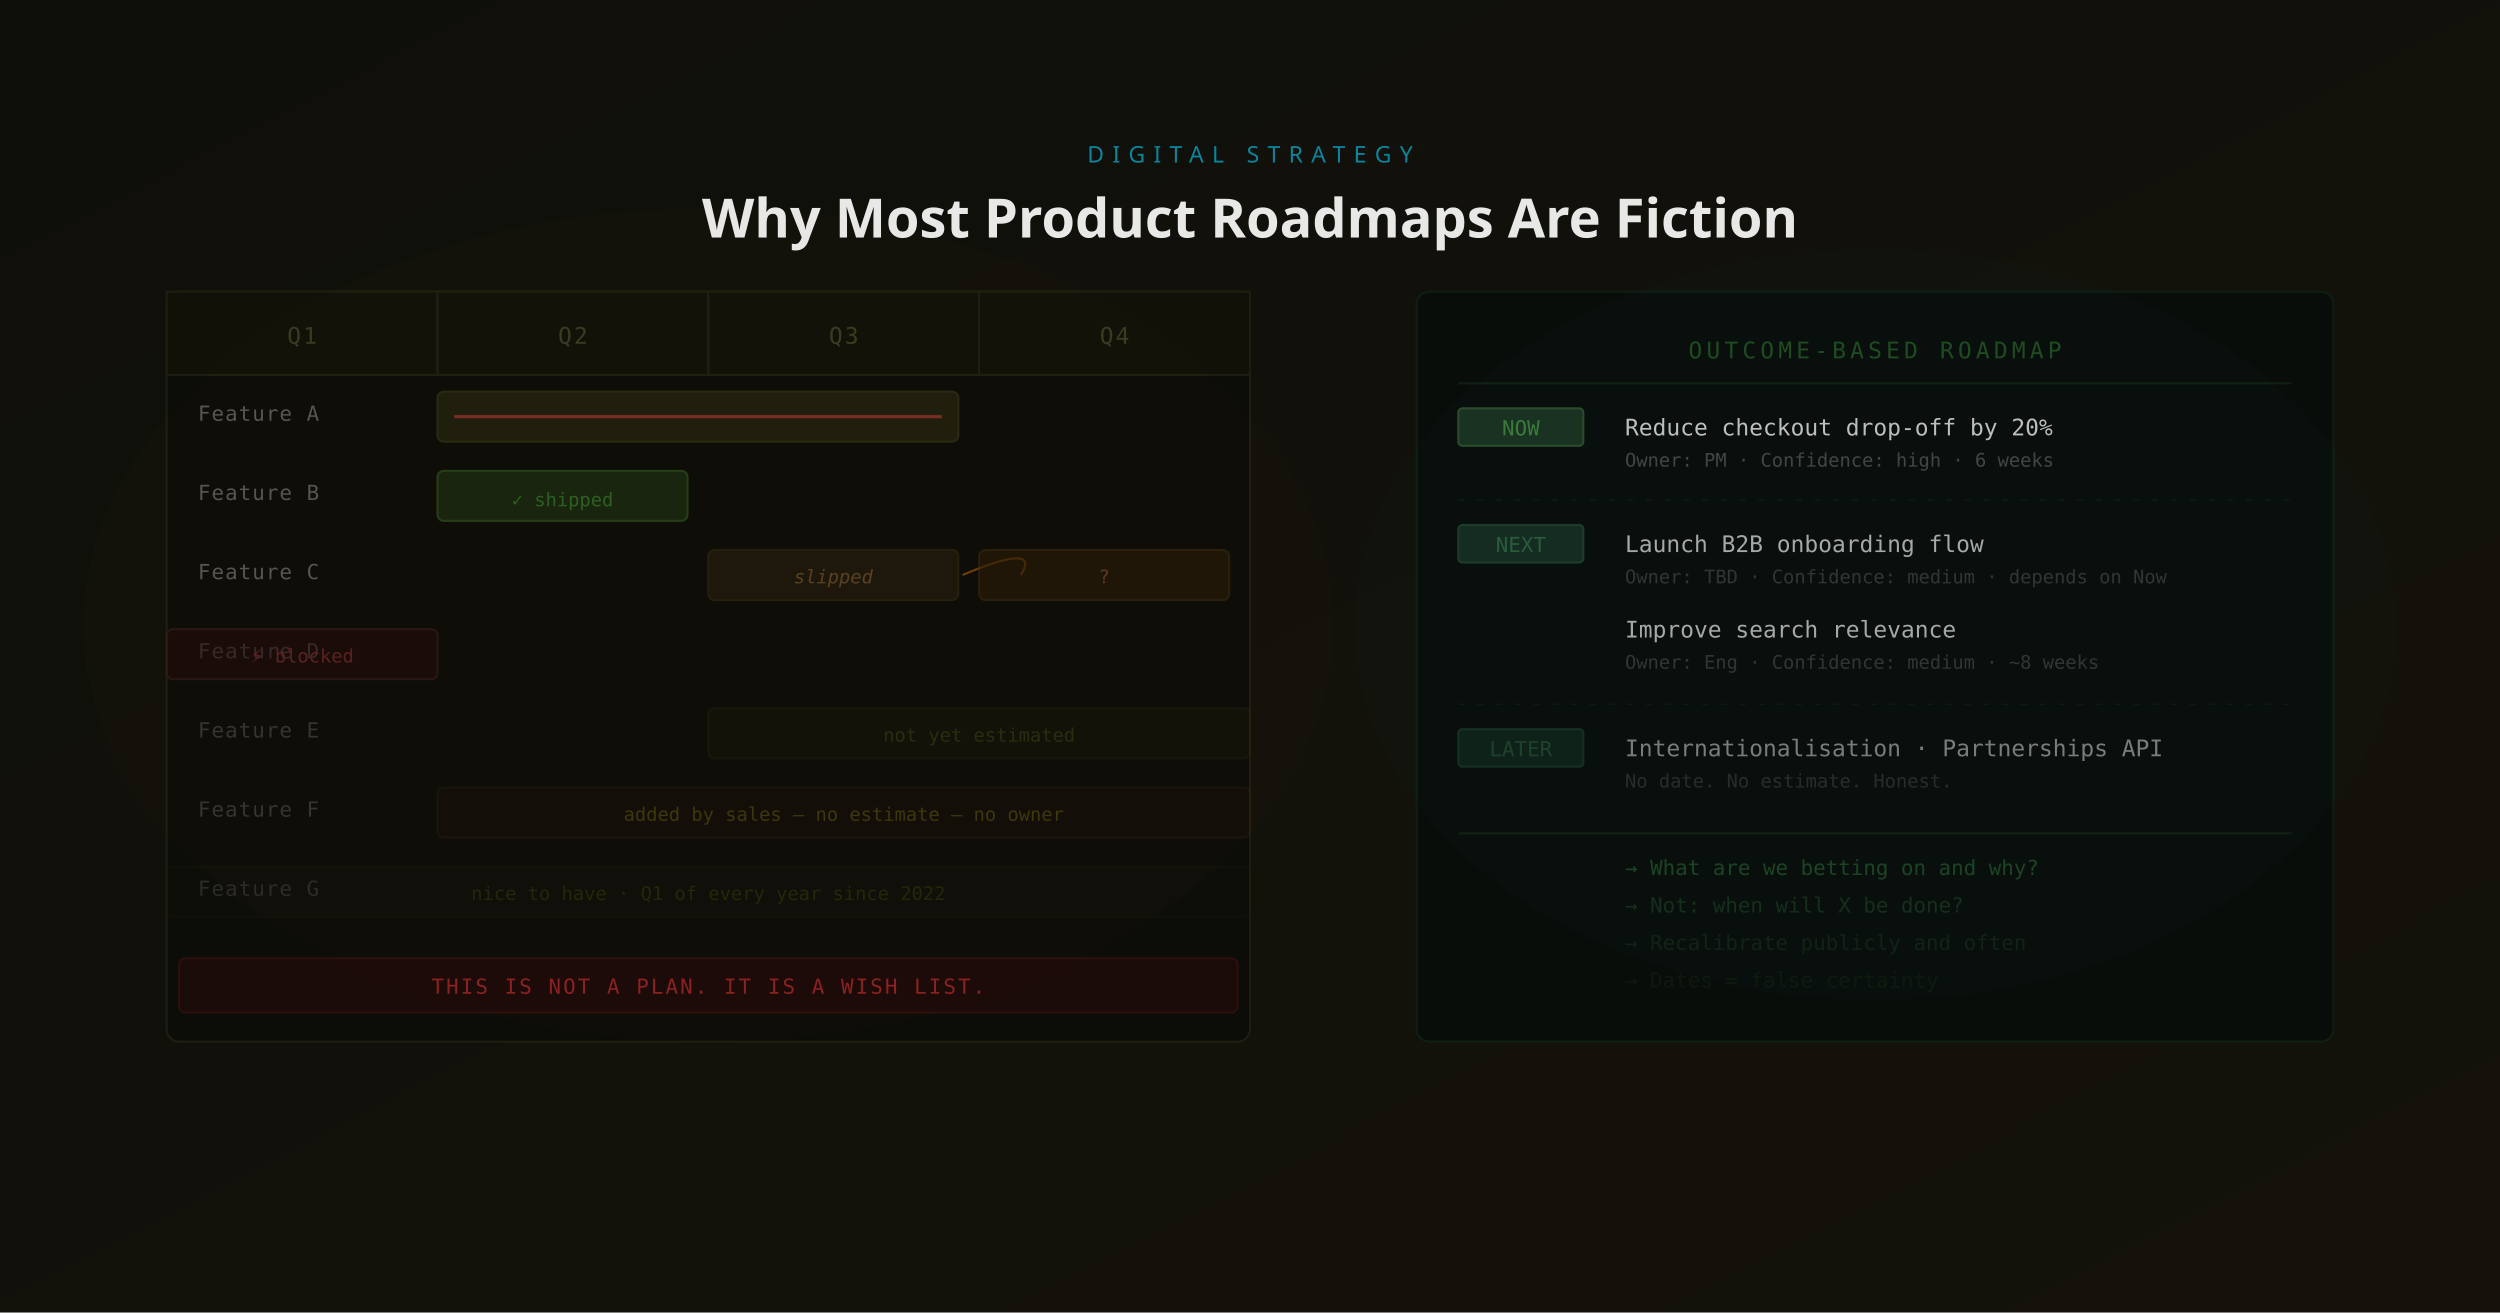
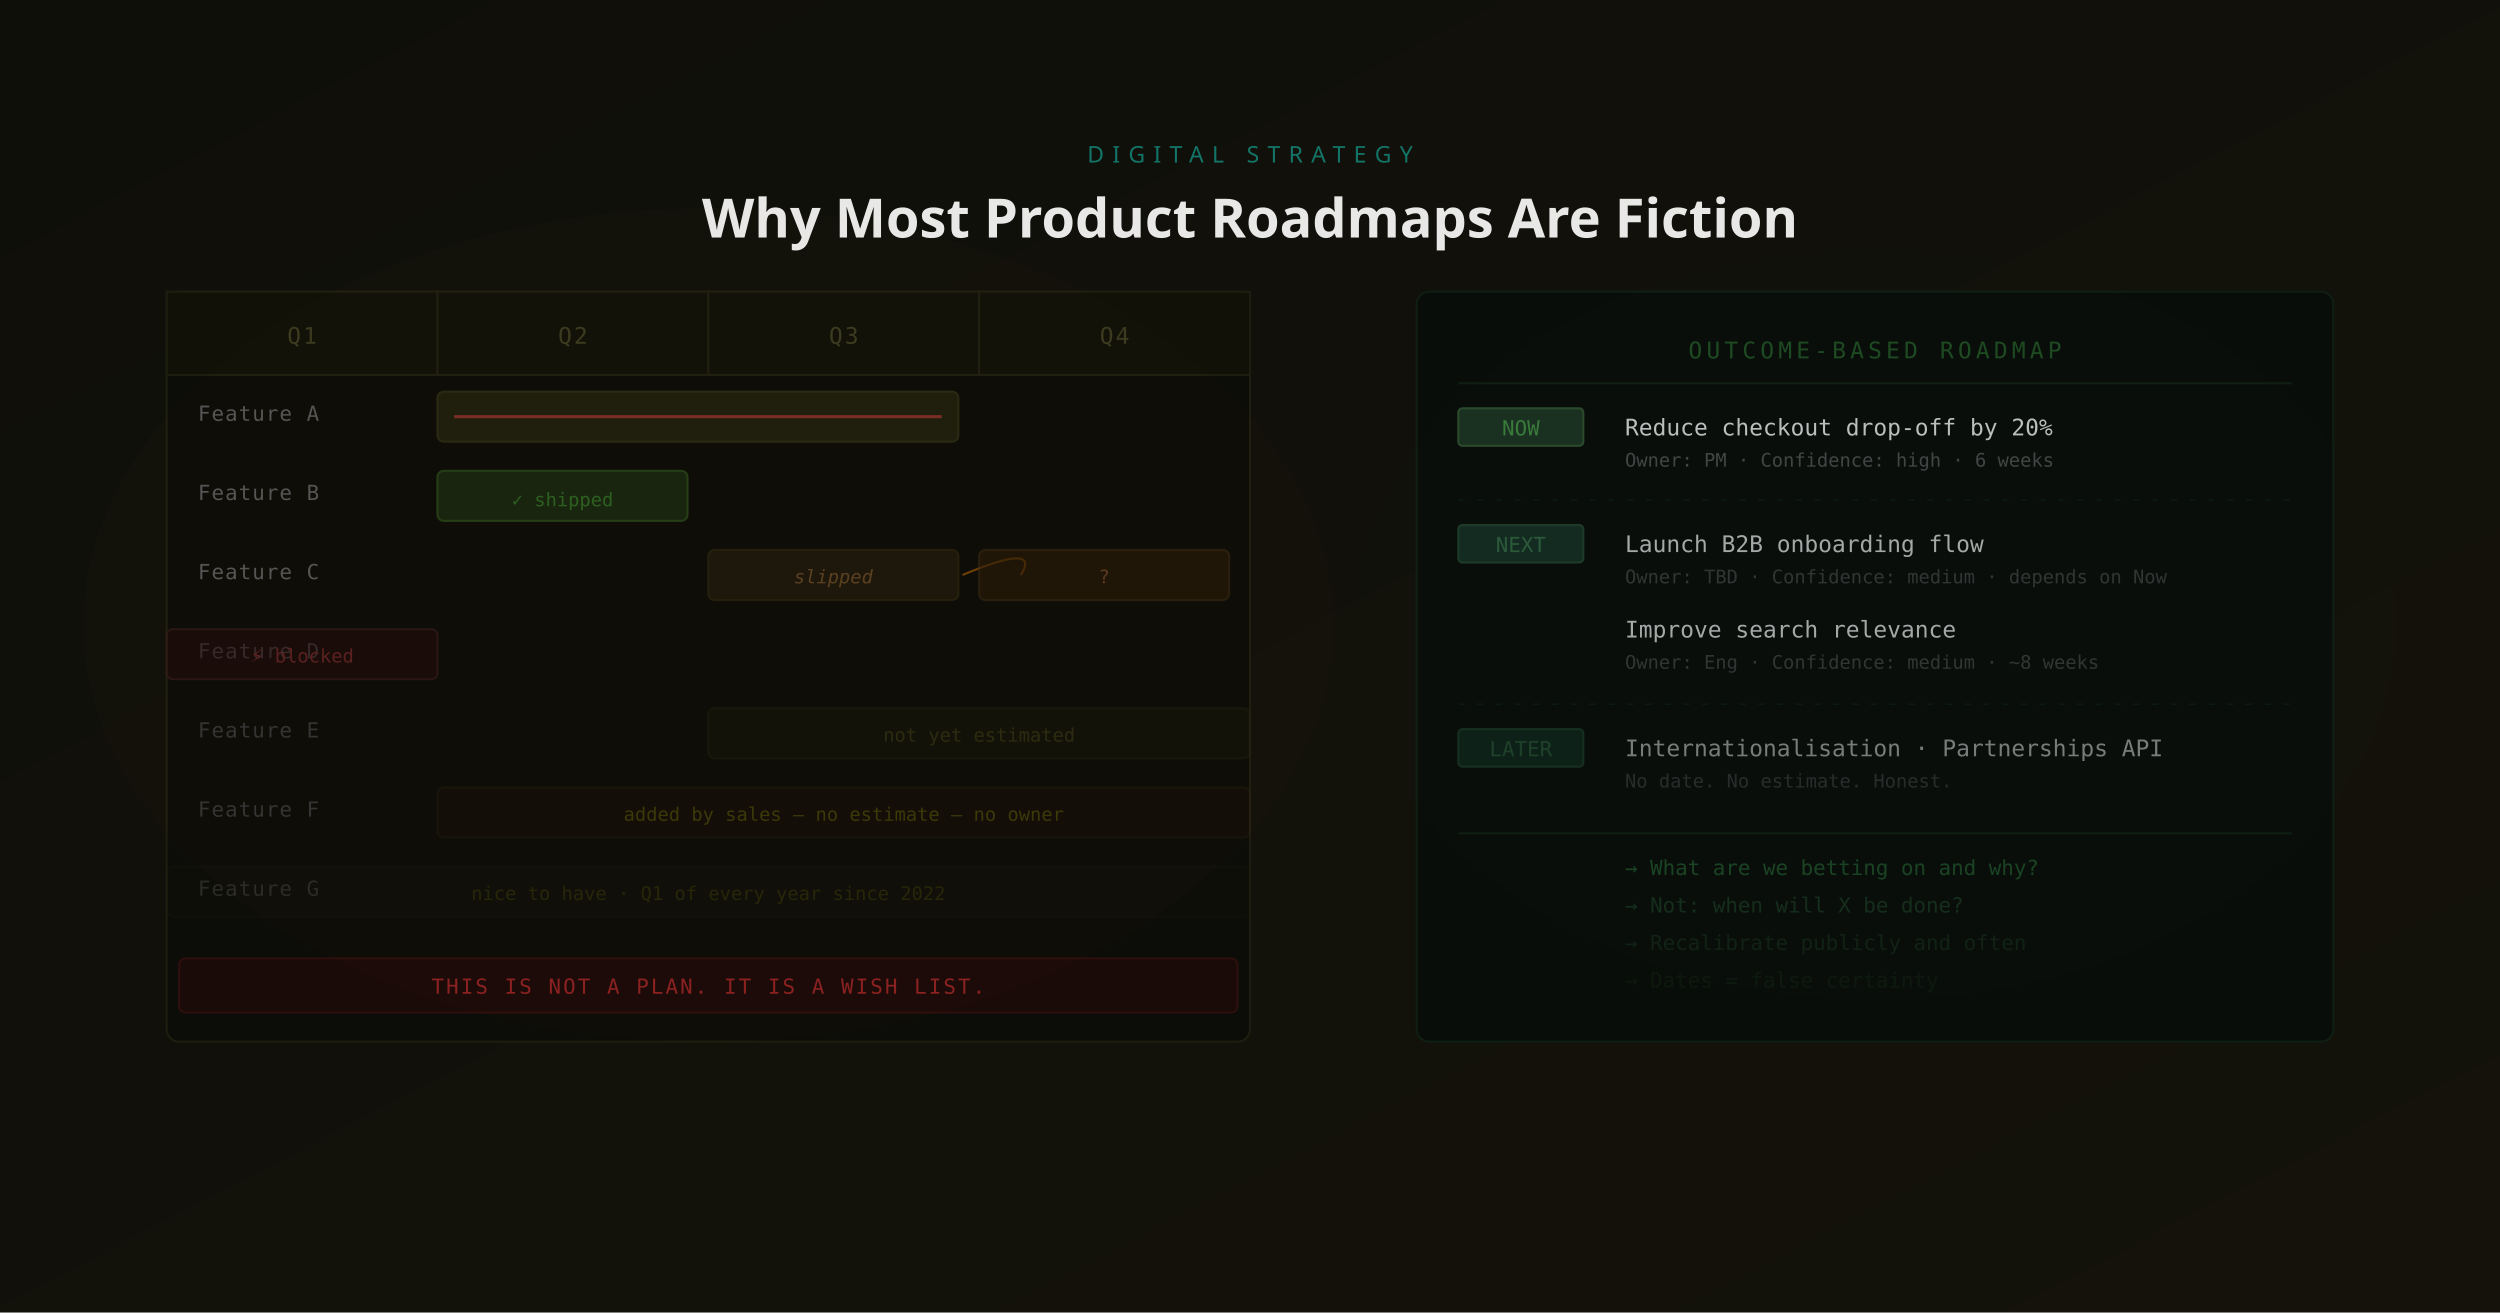
<svg xmlns="http://www.w3.org/2000/svg" viewBox="0 0 1200 630" width="1200" height="630">
  <defs>
    <linearGradient id="bg" x1="0%" y1="0%" x2="100%" y2="100%">
      <stop offset="0%" style="stop-color:#0f0f0a" />
      <stop offset="100%" style="stop-color:#14120a" />
    </linearGradient>
  </defs>
  <rect width="1200" height="630" fill="url(#bg)" />
  <rect x="80" y="140" width="520" height="360" rx="6" fill="#0c0c08" stroke="#1e1e10" stroke-width="1" />
  <rect x="80" y="140" width="130" height="40" fill="#111108" stroke="#1e1e10" stroke-width="1" />
  <rect x="210" y="140" width="130" height="40" fill="#111108" stroke="#1e1e10" stroke-width="1" />
  <rect x="340" y="140" width="130" height="40" fill="#111108" stroke="#1e1e10" stroke-width="1" />
  <rect x="470" y="140" width="130" height="40" fill="#111108" stroke="#1e1e10" stroke-width="1" />
  <text x="145" y="165" font-family="monospace" font-size="11" fill="#3a3a20" text-anchor="middle" letter-spacing="1">Q1</text>
  <text x="275" y="165" font-family="monospace" font-size="11" fill="#3a3a20" text-anchor="middle" letter-spacing="1">Q2</text>
  <text x="405" y="165" font-family="monospace" font-size="11" fill="#3a3a20" text-anchor="middle" letter-spacing="1">Q3</text>
  <text x="535" y="165" font-family="monospace" font-size="11" fill="#3a3a20" text-anchor="middle" letter-spacing="1">Q4</text>
  <text x="95" y="202" font-family="monospace" font-size="10" fill="#555" letter-spacing="0.5">Feature A</text>
  <rect x="210" y="188" width="250" height="24" rx="3" fill="#2a2a10" stroke="#3a3a18" stroke-width="1" opacity="0.6" />
  <line x1="218" y1="200" x2="452" y2="200" stroke="#ff4444" stroke-width="1.5" opacity="0.4" />
  <text x="95" y="240" font-family="monospace" font-size="10" fill="#555" letter-spacing="0.5">Feature B</text>
  <rect x="210" y="226" width="120" height="24" rx="3" fill="#1a2a10" stroke="#2a4a18" stroke-width="1" opacity="0.8" />
  <text x="270" y="243" font-family="monospace" font-size="9" fill="#2a6020" text-anchor="middle">✓ shipped</text>
  <text x="95" y="278" font-family="monospace" font-size="10" fill="#555" letter-spacing="0.5">Feature C</text>
  <rect x="340" y="264" width="120" height="24" rx="3" fill="#2a2010" stroke="#3a3010" stroke-width="1" opacity="0.5" />
  <text x="400" y="280" font-family="monospace" font-size="9" fill="#5a4020" text-anchor="middle" font-style="italic">slipped</text>
  <path d="M 462 276 Q 500 260 490 276" stroke="#ff8800" stroke-width="1" fill="none" opacity="0.4" marker-end="url(#arr)" />
  <rect x="470" y="264" width="120" height="24" rx="3" fill="#2a1a08" stroke="#3a2a10" stroke-width="1" opacity="0.6" />
  <text x="530" y="280" font-family="monospace" font-size="9" fill="#5a3820" text-anchor="middle">?</text>
  <text x="95" y="316" font-family="monospace" font-size="10" fill="#555" letter-spacing="0.5">Feature D</text>
  <rect x="80" y="302" width="130" height="24" rx="3" fill="#200a0a" stroke="#3a1a1a" stroke-width="1" opacity="0.6" />
  <text x="145" y="318" font-family="monospace" font-size="9" fill="#5a2020" text-anchor="middle">⚡ blocked</text>
  <text x="95" y="354" font-family="monospace" font-size="10" fill="#333" letter-spacing="0.5">Feature E</text>
  <rect x="340" y="340" width="260" height="24" rx="3" fill="#1a1a0a" stroke="#252510" stroke-width="1" opacity="0.4" />
  <text x="470" y="356" font-family="monospace" font-size="9" fill="#2a2a10" text-anchor="middle">not yet estimated</text>
  <text x="95" y="392" font-family="monospace" font-size="10" fill="#333" letter-spacing="0.5">Feature F</text>
  <rect x="210" y="378" width="390" height="24" rx="3" fill="#1a1008" stroke="#2a2010" stroke-width="1" opacity="0.4" />
  <text x="405" y="394" font-family="monospace" font-size="9" fill="#383808" text-anchor="middle">added by sales — no estimate — no owner</text>
  <text x="95" y="430" font-family="monospace" font-size="10" fill="#333" letter-spacing="0.5">Feature G</text>
  <rect x="80" y="416" width="520" height="24" rx="3" fill="#14140a" stroke="#1e1e0f" stroke-width="1" opacity="0.3" />
  <text x="340" y="432" font-family="monospace" font-size="9" fill="#252508" text-anchor="middle">nice to have · Q1 of every year since 2022</text>
  <rect x="86" y="460" width="508" height="26" rx="3" fill="#200808" stroke="#3a1010" stroke-width="1" opacity="0.7" />
  <text x="340" y="477" font-family="monospace" font-size="10" fill="#8a2020" text-anchor="middle" letter-spacing="1">THIS IS NOT A PLAN. IT IS A WISH LIST.</text>
  <rect x="680" y="140" width="440" height="360" rx="6" fill="#090d0a" stroke="#0f1e12" stroke-width="1" />
  <text x="900" y="172" font-family="monospace" font-size="11" fill="#1e4a20" text-anchor="middle" letter-spacing="2">OUTCOME-BASED ROADMAP</text>
  <line x1="700" y1="184" x2="1100" y2="184" stroke="#0f1e12" stroke-width="1" />
  <rect x="700" y="196" width="60" height="18" rx="2" fill="#1a3020" stroke="#2a4a2a" stroke-width="1" />
  <text x="730" y="209" font-family="monospace" font-size="10" fill="#3a7a3a" text-anchor="middle">NOW</text>
  <text x="780" y="209" font-family="monospace" font-size="11" fill="#EAEAEA" opacity="0.8">Reduce checkout drop-off by 20%</text>
  <text x="780" y="224" font-family="monospace" font-size="9" fill="#444">Owner: PM · Confidence: high · 6 weeks</text>
  <line x1="700" y1="240" x2="1100" y2="240" stroke="#0f1e12" stroke-width="0.5" stroke-dasharray="3,6" />
  <rect x="700" y="252" width="60" height="18" rx="2" fill="#142a20" stroke="#1e3a28" stroke-width="1" />
  <text x="730" y="265" font-family="monospace" font-size="10" fill="#2a5a38" text-anchor="middle">NEXT</text>
  <text x="780" y="265" font-family="monospace" font-size="11" fill="#EAEAEA" opacity="0.7">Launch B2B onboarding flow</text>
  <text x="780" y="280" font-family="monospace" font-size="9" fill="#333">Owner: TBD · Confidence: medium · depends on Now</text>
  <text x="780" y="306" font-family="monospace" font-size="11" fill="#EAEAEA" opacity="0.7">Improve search relevance</text>
  <text x="780" y="321" font-family="monospace" font-size="9" fill="#333">Owner: Eng · Confidence: medium · ~8 weeks</text>
  <line x1="700" y1="338" x2="1100" y2="338" stroke="#0f1e12" stroke-width="0.5" stroke-dasharray="3,6" />
  <rect x="700" y="350" width="60" height="18" rx="2" fill="#0e2018" stroke="#162e20" stroke-width="1" />
  <text x="730" y="363" font-family="monospace" font-size="10" fill="#1e4028" text-anchor="middle">LATER</text>
  <text x="780" y="363" font-family="monospace" font-size="11" fill="#EAEAEA" opacity="0.5">Internationalisation · Partnerships API</text>
  <text x="780" y="378" font-family="monospace" font-size="9" fill="#2a2a2a">No date. No estimate. Honest.</text>
  <line x1="700" y1="400" x2="1100" y2="400" stroke="#0f1e12" stroke-width="1" />
  <text x="780" y="420" font-family="monospace" font-size="10" fill="#1e5028" opacity="0.8">→ What are we betting on and why?</text>
  <text x="780" y="438" font-family="monospace" font-size="10" fill="#1a3a22" opacity="0.7">→ Not: when will X be done?</text>
  <text x="780" y="456" font-family="monospace" font-size="10" fill="#162e1a" opacity="0.6">→ Recalibrate publicly and often</text>
  <text x="780" y="474" font-family="monospace" font-size="10" fill="#122410" opacity="0.5">→ Dates = false certainty</text>
-   <text x="600" y="78" font-family="'Space Grotesk', sans-serif" font-size="11" fill="#00D4FF" opacity="0.6" letter-spacing="4" text-anchor="middle">DIGITAL STRATEGY</text>
+   <text x="600" y="78" font-family="'Space Grotesk', sans-serif" font-size="11" fill="#14B8A6" opacity="0.6" letter-spacing="4" text-anchor="middle">DIGITAL STRATEGY</text>
  <text x="600" y="114" font-family="'Space Grotesk', sans-serif" font-size="26" font-weight="700" fill="#fff" opacity="0.9" text-anchor="middle">Why Most Product Roadmaps Are Fiction</text>
  <ellipse cx="340" cy="300" rx="300" ry="200" fill="#ff8800" opacity="0.01" />
-   <ellipse cx="900" cy="300" rx="250" ry="180" fill="#00D4FF" opacity="0.01" />
+   <ellipse cx="900" cy="300" rx="250" ry="180" fill="#14B8A6" opacity="0.01" />
</svg>
